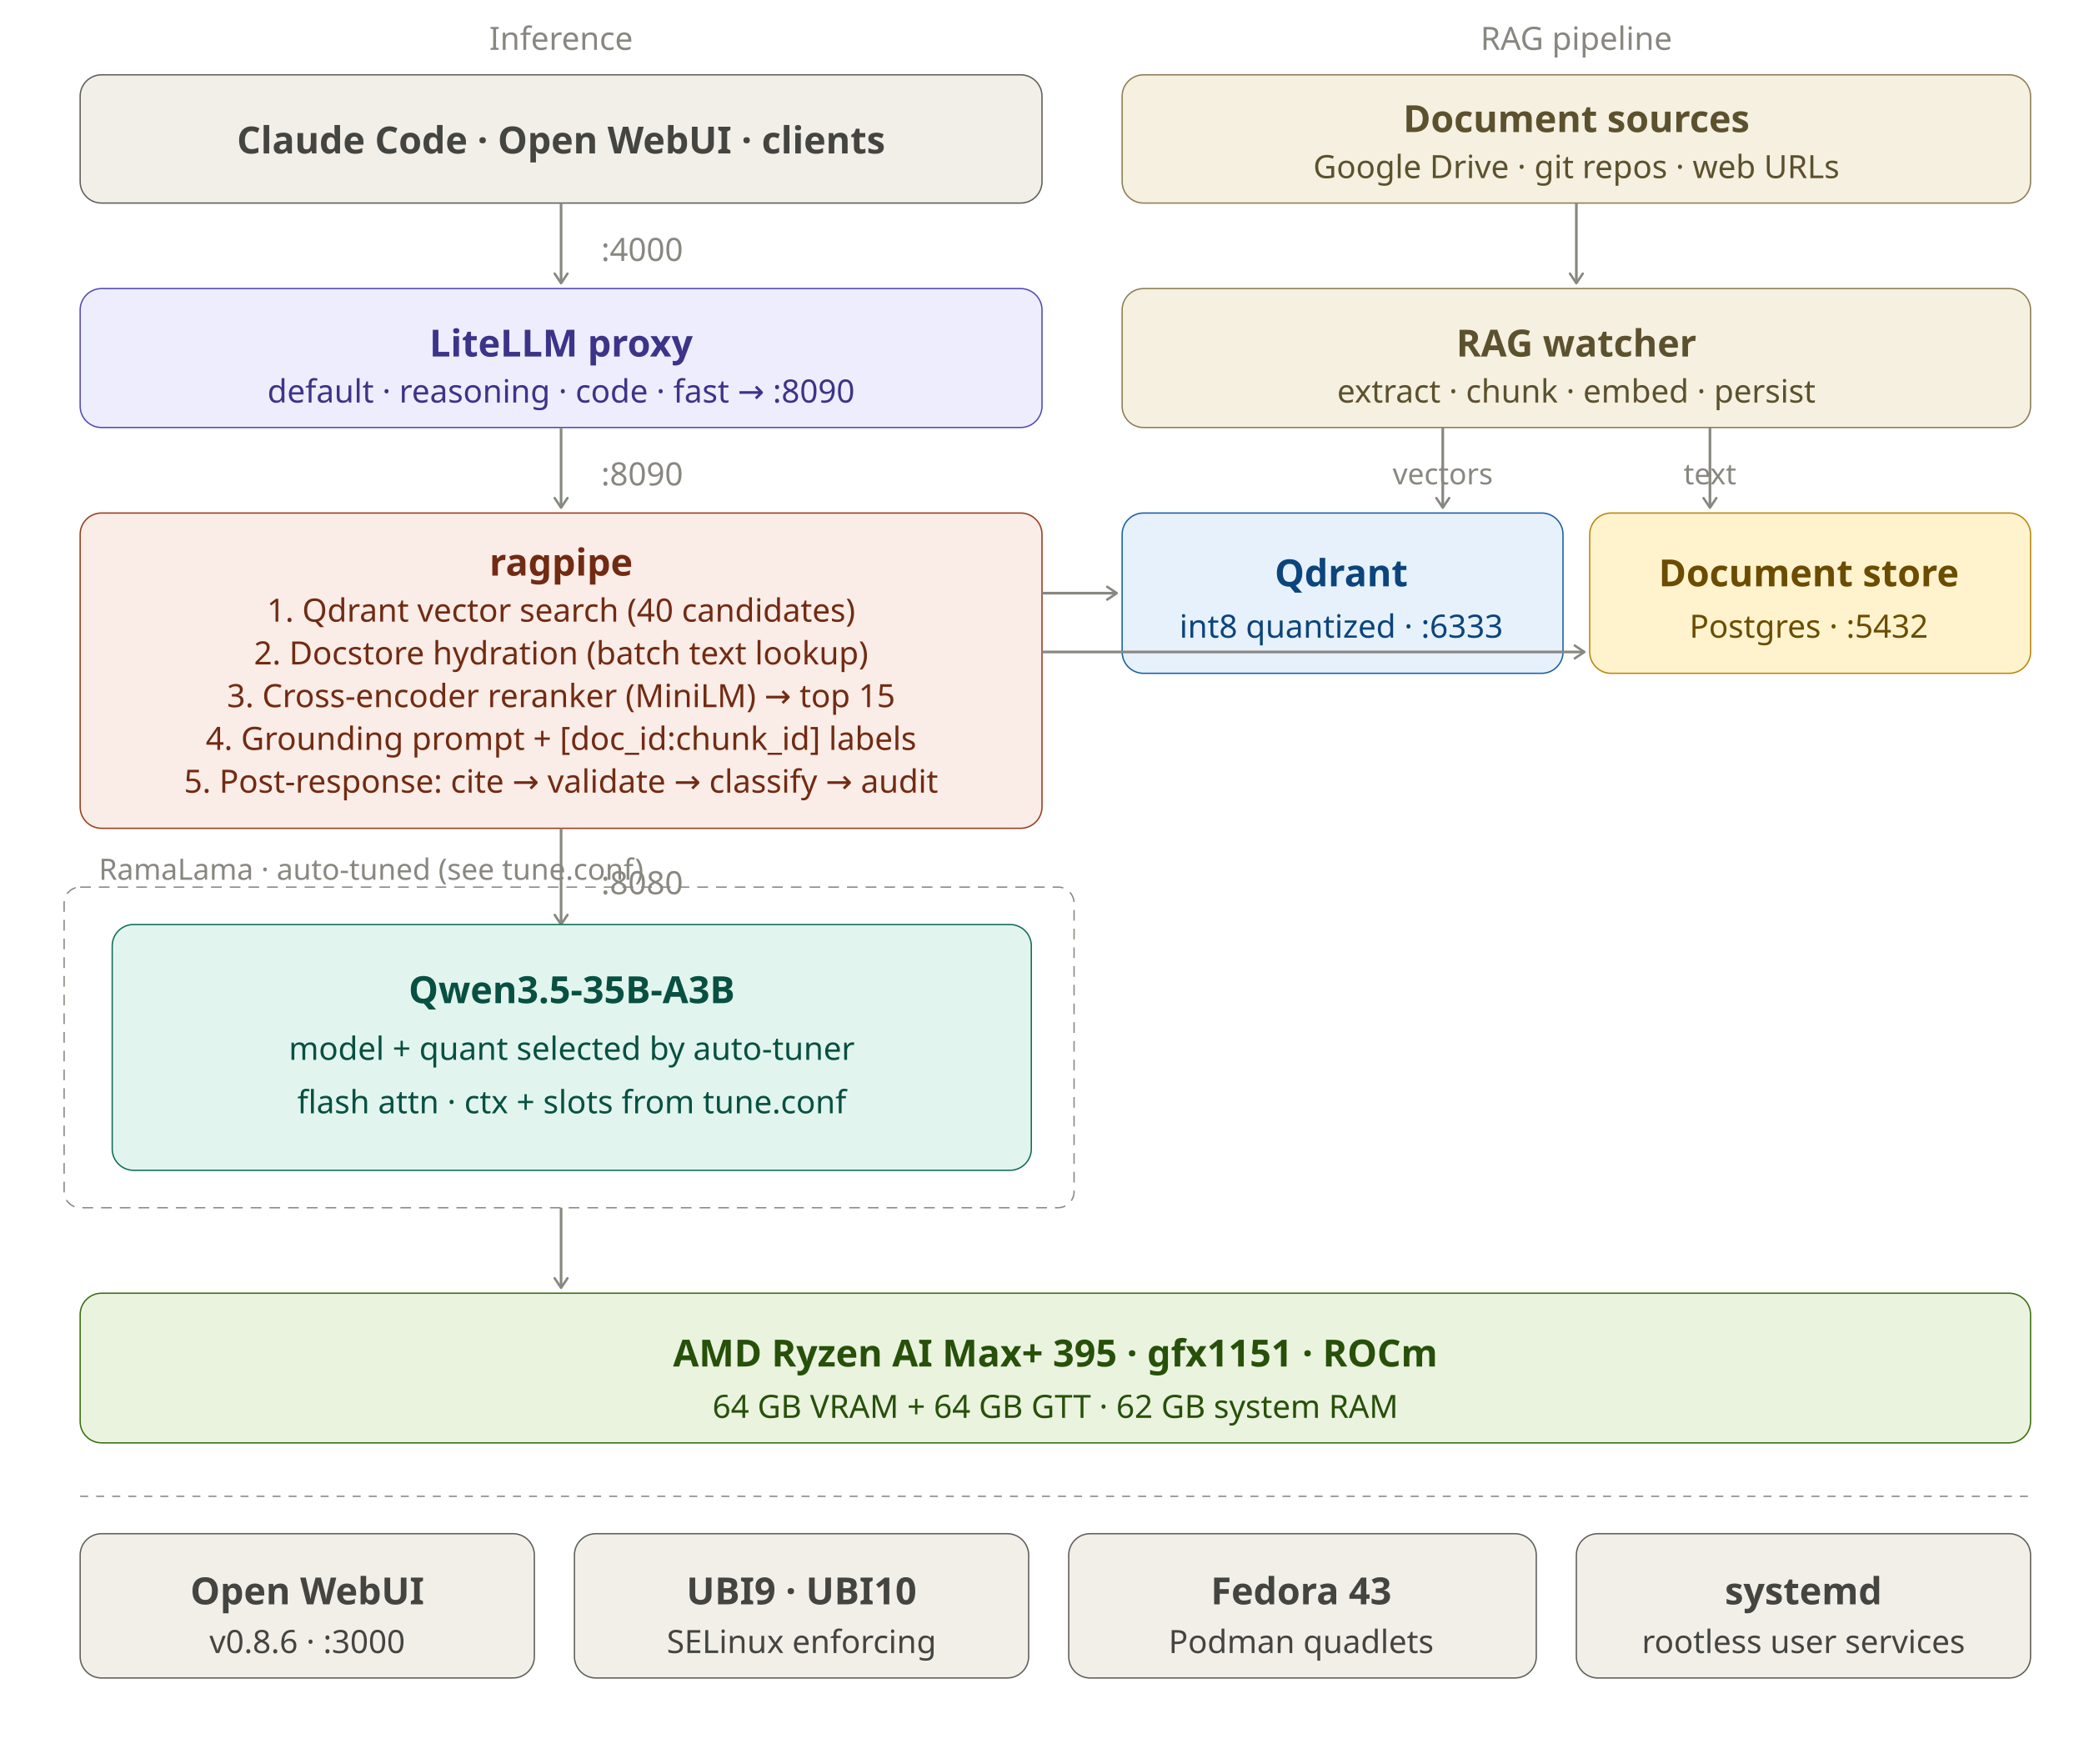
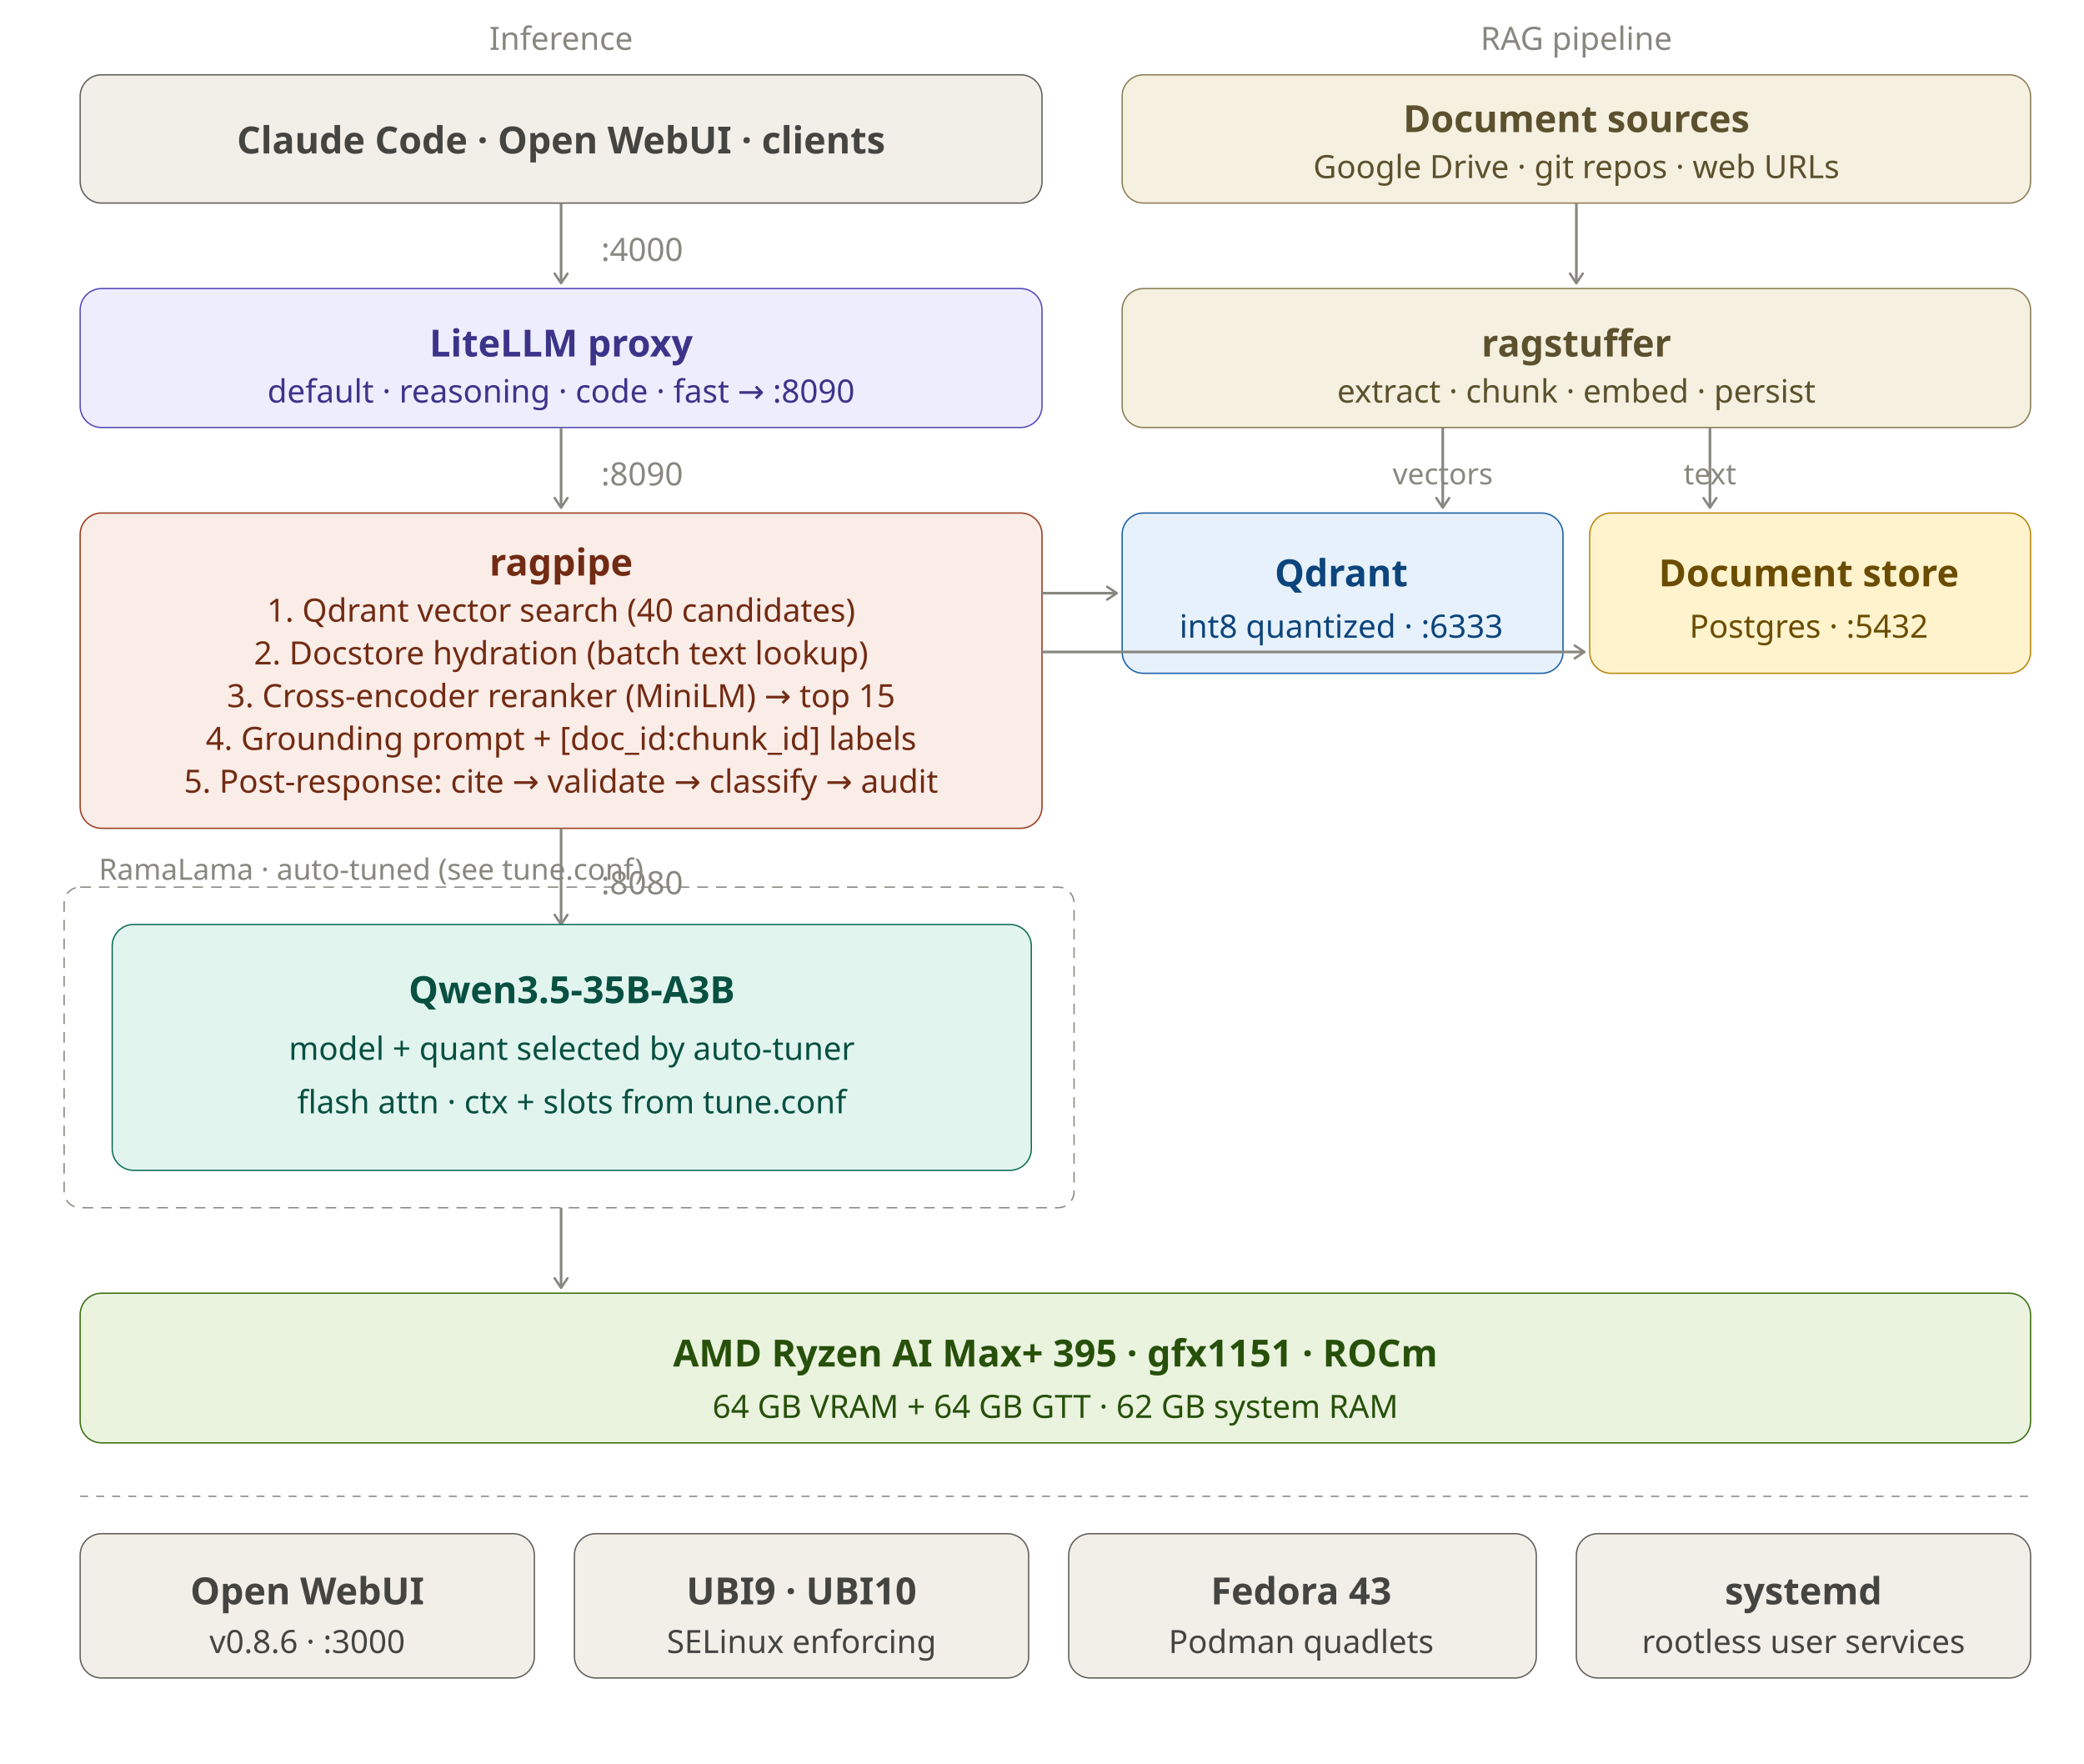
<svg xmlns="http://www.w3.org/2000/svg" width="100%" viewBox="0 0 780 660" style="font-family:system-ui,sans-serif;background:transparent">
  <defs>
    <marker id="arrow" viewBox="0 0 10 10" refX="8" refY="5" markerWidth="6" markerHeight="6" orient="auto-start-reverse">
      <path d="M2 1L8 5L2 9" fill="none" stroke="context-stroke" stroke-width="1.5" stroke-linecap="round" stroke-linejoin="round" />
    </marker>
    <style>
    text { fill: #2C2C2A; }
    .th  { font-size:14px; font-weight:600; }
    .ts  { font-size:12px; font-weight:400; }
    .tl  { font-size:11px; font-weight:400; }
    .c-gray-fill    { fill:#F1EFE8; stroke:#5F5E5A; }
    .c-purple-fill  { fill:#EEEDFE; stroke:#534AB7; }
    .c-teal-fill    { fill:#E1F5EE; stroke:#0F6E56; }
    .c-coral-fill   { fill:#FAECE7; stroke:#993C1D; }
    .c-blue-fill    { fill:#E6F1FB; stroke:#185FA5; }
    .c-green-fill   { fill:#EAF3DE; stroke:#3B6D11; }
    .c-sand-fill    { fill:#F5F0E0; stroke:#8B7D56; }
    .c-amber-fill   { fill:#FEF3CD; stroke:#B8860B; }
    .c-gray-text    { fill:#444441; }
    .c-purple-text  { fill:#3C3489; }
    .c-teal-text    { fill:#085041; }
    .c-coral-text   { fill:#712B13; }
    .c-blue-text    { fill:#0C447C; }
    .c-green-text   { fill:#27500A; }
    .c-sand-text    { fill:#5C512E; }
    .c-amber-text   { fill:#6B4C00; }
    .muted          { fill:#888780; }
    @media (prefers-color-scheme:dark) {
      text              { fill:#D3D1C7; }
      .c-gray-fill      { fill:#444441; stroke:#B4B2A9; }
      .c-purple-fill    { fill:#3C3489; stroke:#AFA9EC; }
      .c-teal-fill      { fill:#085041; stroke:#5DCAA5; }
      .c-coral-fill     { fill:#712B13; stroke:#F0997B; }
      .c-blue-fill      { fill:#0C447C; stroke:#85B7EB; }
      .c-green-fill     { fill:#27500A; stroke:#97C459; }
      .c-sand-fill      { fill:#4A4328; stroke:#C4B882; }
      .c-amber-fill     { fill:#4A3800; stroke:#D4A017; }
      .c-gray-text      { fill:#D3D1C7; }
      .c-purple-text    { fill:#CECBF6; }
      .c-teal-text      { fill:#9FE1CB; }
      .c-coral-text     { fill:#F5C4B3; }
      .c-blue-text      { fill:#B5D4F4; }
      .c-green-text     { fill:#C0DD97; }
      .c-sand-text      { fill:#D8CFA0; }
      .c-amber-text     { fill:#E8C84A; }
      .muted            { fill:#B4B2A9; }
    }
  </style>
  </defs>
  <text class="ts muted" x="210" y="14" text-anchor="middle" dominant-baseline="central">Inference</text>
  <text class="ts muted" x="590" y="14" text-anchor="middle" dominant-baseline="central">RAG pipeline</text>
  <rect x="30" y="28" width="360" height="48" rx="8" stroke-width="0.5" class="c-gray-fill" />
  <text class="th c-gray-text" x="210" y="52" text-anchor="middle" dominant-baseline="central">Claude Code · Open WebUI · clients</text>
  <rect x="420" y="28" width="340" height="48" rx="8" stroke-width="0.5" class="c-sand-fill" />
  <text class="th c-sand-text" x="590" y="44" text-anchor="middle" dominant-baseline="central">Document sources</text>
  <text class="ts c-sand-text" x="590" y="62" text-anchor="middle" dominant-baseline="central">Google Drive · git repos · web URLs</text>
  <line x1="210" y1="76" x2="210" y2="106" stroke="#888780" stroke-width="1" marker-end="url(#arrow)" />
  <text class="ts muted" x="225" y="93" dominant-baseline="central">:4000</text>
  <line x1="590" y1="76" x2="590" y2="106" stroke="#888780" stroke-width="1" marker-end="url(#arrow)" />
  <rect x="30" y="108" width="360" height="52" rx="8" stroke-width="0.5" class="c-purple-fill" />
  <text class="th c-purple-text" x="210" y="128" text-anchor="middle" dominant-baseline="central">LiteLLM proxy</text>
  <text class="ts c-purple-text" x="210" y="146" text-anchor="middle" dominant-baseline="central">default · reasoning · code · fast → :8090</text>
  <rect x="420" y="108" width="340" height="52" rx="8" stroke-width="0.5" class="c-sand-fill" />
-   <text class="th c-sand-text" x="590" y="128" text-anchor="middle" dominant-baseline="central">RAG watcher</text>
+   <text class="th c-sand-text" x="590" y="128" text-anchor="middle" dominant-baseline="central">ragstuffer</text>
  <text class="ts c-sand-text" x="590" y="146" text-anchor="middle" dominant-baseline="central">extract · chunk · embed · persist</text>
  <line x1="210" y1="160" x2="210" y2="190" stroke="#888780" stroke-width="1" marker-end="url(#arrow)" />
  <text class="ts muted" x="225" y="177" dominant-baseline="central">:8090</text>
  <line x1="540" y1="160" x2="540" y2="190" stroke="#888780" stroke-width="1" marker-end="url(#arrow)" />
  <text class="tl muted" x="540" y="177" text-anchor="middle" dominant-baseline="central">vectors</text>
  <line x1="640" y1="160" x2="640" y2="190" stroke="#888780" stroke-width="1" marker-end="url(#arrow)" />
  <text class="tl muted" x="640" y="177" text-anchor="middle" dominant-baseline="central">text</text>
  <rect x="30" y="192" width="360" height="118" rx="8" stroke-width="0.5" class="c-coral-fill" />
  <text class="th c-coral-text" x="210" y="210" text-anchor="middle" dominant-baseline="central">ragpipe</text>
  <text class="ts c-coral-text" x="210" y="228" text-anchor="middle" dominant-baseline="central">1. Qdrant vector search (40 candidates)</text>
  <text class="ts c-coral-text" x="210" y="244" text-anchor="middle" dominant-baseline="central">2. Docstore hydration (batch text lookup)</text>
  <text class="ts c-coral-text" x="210" y="260" text-anchor="middle" dominant-baseline="central">3. Cross-encoder reranker (MiniLM) → top 15</text>
  <text class="ts c-coral-text" x="210" y="276" text-anchor="middle" dominant-baseline="central">4. Grounding prompt + [doc_id:chunk_id] labels</text>
  <text class="ts c-coral-text" x="210" y="292" text-anchor="middle" dominant-baseline="central">5. Post-response: cite → validate → classify → audit</text>
  <rect x="420" y="192" width="165" height="60" rx="8" stroke-width="0.5" class="c-blue-fill" />
  <text class="th c-blue-text" x="502" y="214" text-anchor="middle" dominant-baseline="central">Qdrant</text>
  <text class="ts c-blue-text" x="502" y="234" text-anchor="middle" dominant-baseline="central">int8 quantized · :6333</text>
  <rect x="595" y="192" width="165" height="60" rx="8" stroke-width="0.5" class="c-amber-fill" />
  <text class="th c-amber-text" x="677" y="214" text-anchor="middle" dominant-baseline="central">Document store</text>
  <text class="ts c-amber-text" x="677" y="234" text-anchor="middle" dominant-baseline="central">Postgres · :5432</text>
  <line x1="390" y1="222" x2="418" y2="222" stroke="#888780" stroke-width="1" marker-end="url(#arrow)" />
  <line x1="390" y1="244" x2="593" y2="244" stroke="#888780" stroke-width="1" marker-end="url(#arrow)" />
  <line x1="210" y1="310" x2="210" y2="346" stroke="#888780" stroke-width="1" marker-end="url(#arrow)" />
  <text class="ts muted" x="225" y="330" dominant-baseline="central">:8080</text>
  <rect x="24" y="332" width="378" height="120" rx="6" fill="none" stroke-dasharray="4 3" stroke-width="0.5" stroke="#888780" />
  <text class="tl muted" x="37" y="325" dominant-baseline="central">RamaLama · auto-tuned (see tune.conf)</text>
  <rect x="42" y="346" width="344" height="92" rx="8" stroke-width="0.5" class="c-teal-fill" />
  <text class="th c-teal-text" x="214" y="370" text-anchor="middle" dominant-baseline="central">Qwen3.5-35B-A3B</text>
  <text class="ts c-teal-text" x="214" y="392" text-anchor="middle" dominant-baseline="central">model + quant selected by auto-tuner</text>
  <text class="ts c-teal-text" x="214" y="412" text-anchor="middle" dominant-baseline="central">flash attn · ctx + slots from tune.conf</text>
  <line x1="210" y1="452" x2="210" y2="482" stroke="#888780" stroke-width="1" marker-end="url(#arrow)" />
  <rect x="30" y="484" width="730" height="56" rx="8" stroke-width="0.5" class="c-green-fill" />
  <text class="th c-green-text" x="395" y="506" text-anchor="middle" dominant-baseline="central">AMD Ryzen AI Max+ 395 · gfx1151 · ROCm</text>
  <text class="ts c-green-text" x="395" y="526" text-anchor="middle" dominant-baseline="central">64 GB VRAM + 64 GB GTT · 62 GB system RAM</text>
  <line x1="30" y1="560" x2="760" y2="560" stroke-dasharray="3 3" stroke-width="0.5" stroke="#888780" />
  <rect x="30" y="574" width="170" height="54" rx="8" stroke-width="0.5" class="c-gray-fill" />
  <text class="th c-gray-text" x="115" y="595" text-anchor="middle" dominant-baseline="central">Open WebUI</text>
  <text class="ts c-gray-text" x="115" y="614" text-anchor="middle" dominant-baseline="central">v0.8.6 · :3000</text>
  <rect x="215" y="574" width="170" height="54" rx="8" stroke-width="0.5" class="c-gray-fill" />
  <text class="th c-gray-text" x="300" y="595" text-anchor="middle" dominant-baseline="central">UBI9 · UBI10</text>
  <text class="ts c-gray-text" x="300" y="614" text-anchor="middle" dominant-baseline="central">SELinux enforcing</text>
  <rect x="400" y="574" width="175" height="54" rx="8" stroke-width="0.5" class="c-gray-fill" />
  <text class="th c-gray-text" x="487" y="595" text-anchor="middle" dominant-baseline="central">Fedora 43</text>
  <text class="ts c-gray-text" x="487" y="614" text-anchor="middle" dominant-baseline="central">Podman quadlets</text>
  <rect x="590" y="574" width="170" height="54" rx="8" stroke-width="0.5" class="c-gray-fill" />
  <text class="th c-gray-text" x="675" y="595" text-anchor="middle" dominant-baseline="central">systemd</text>
  <text class="ts c-gray-text" x="675" y="614" text-anchor="middle" dominant-baseline="central">rootless user services</text>
</svg>
